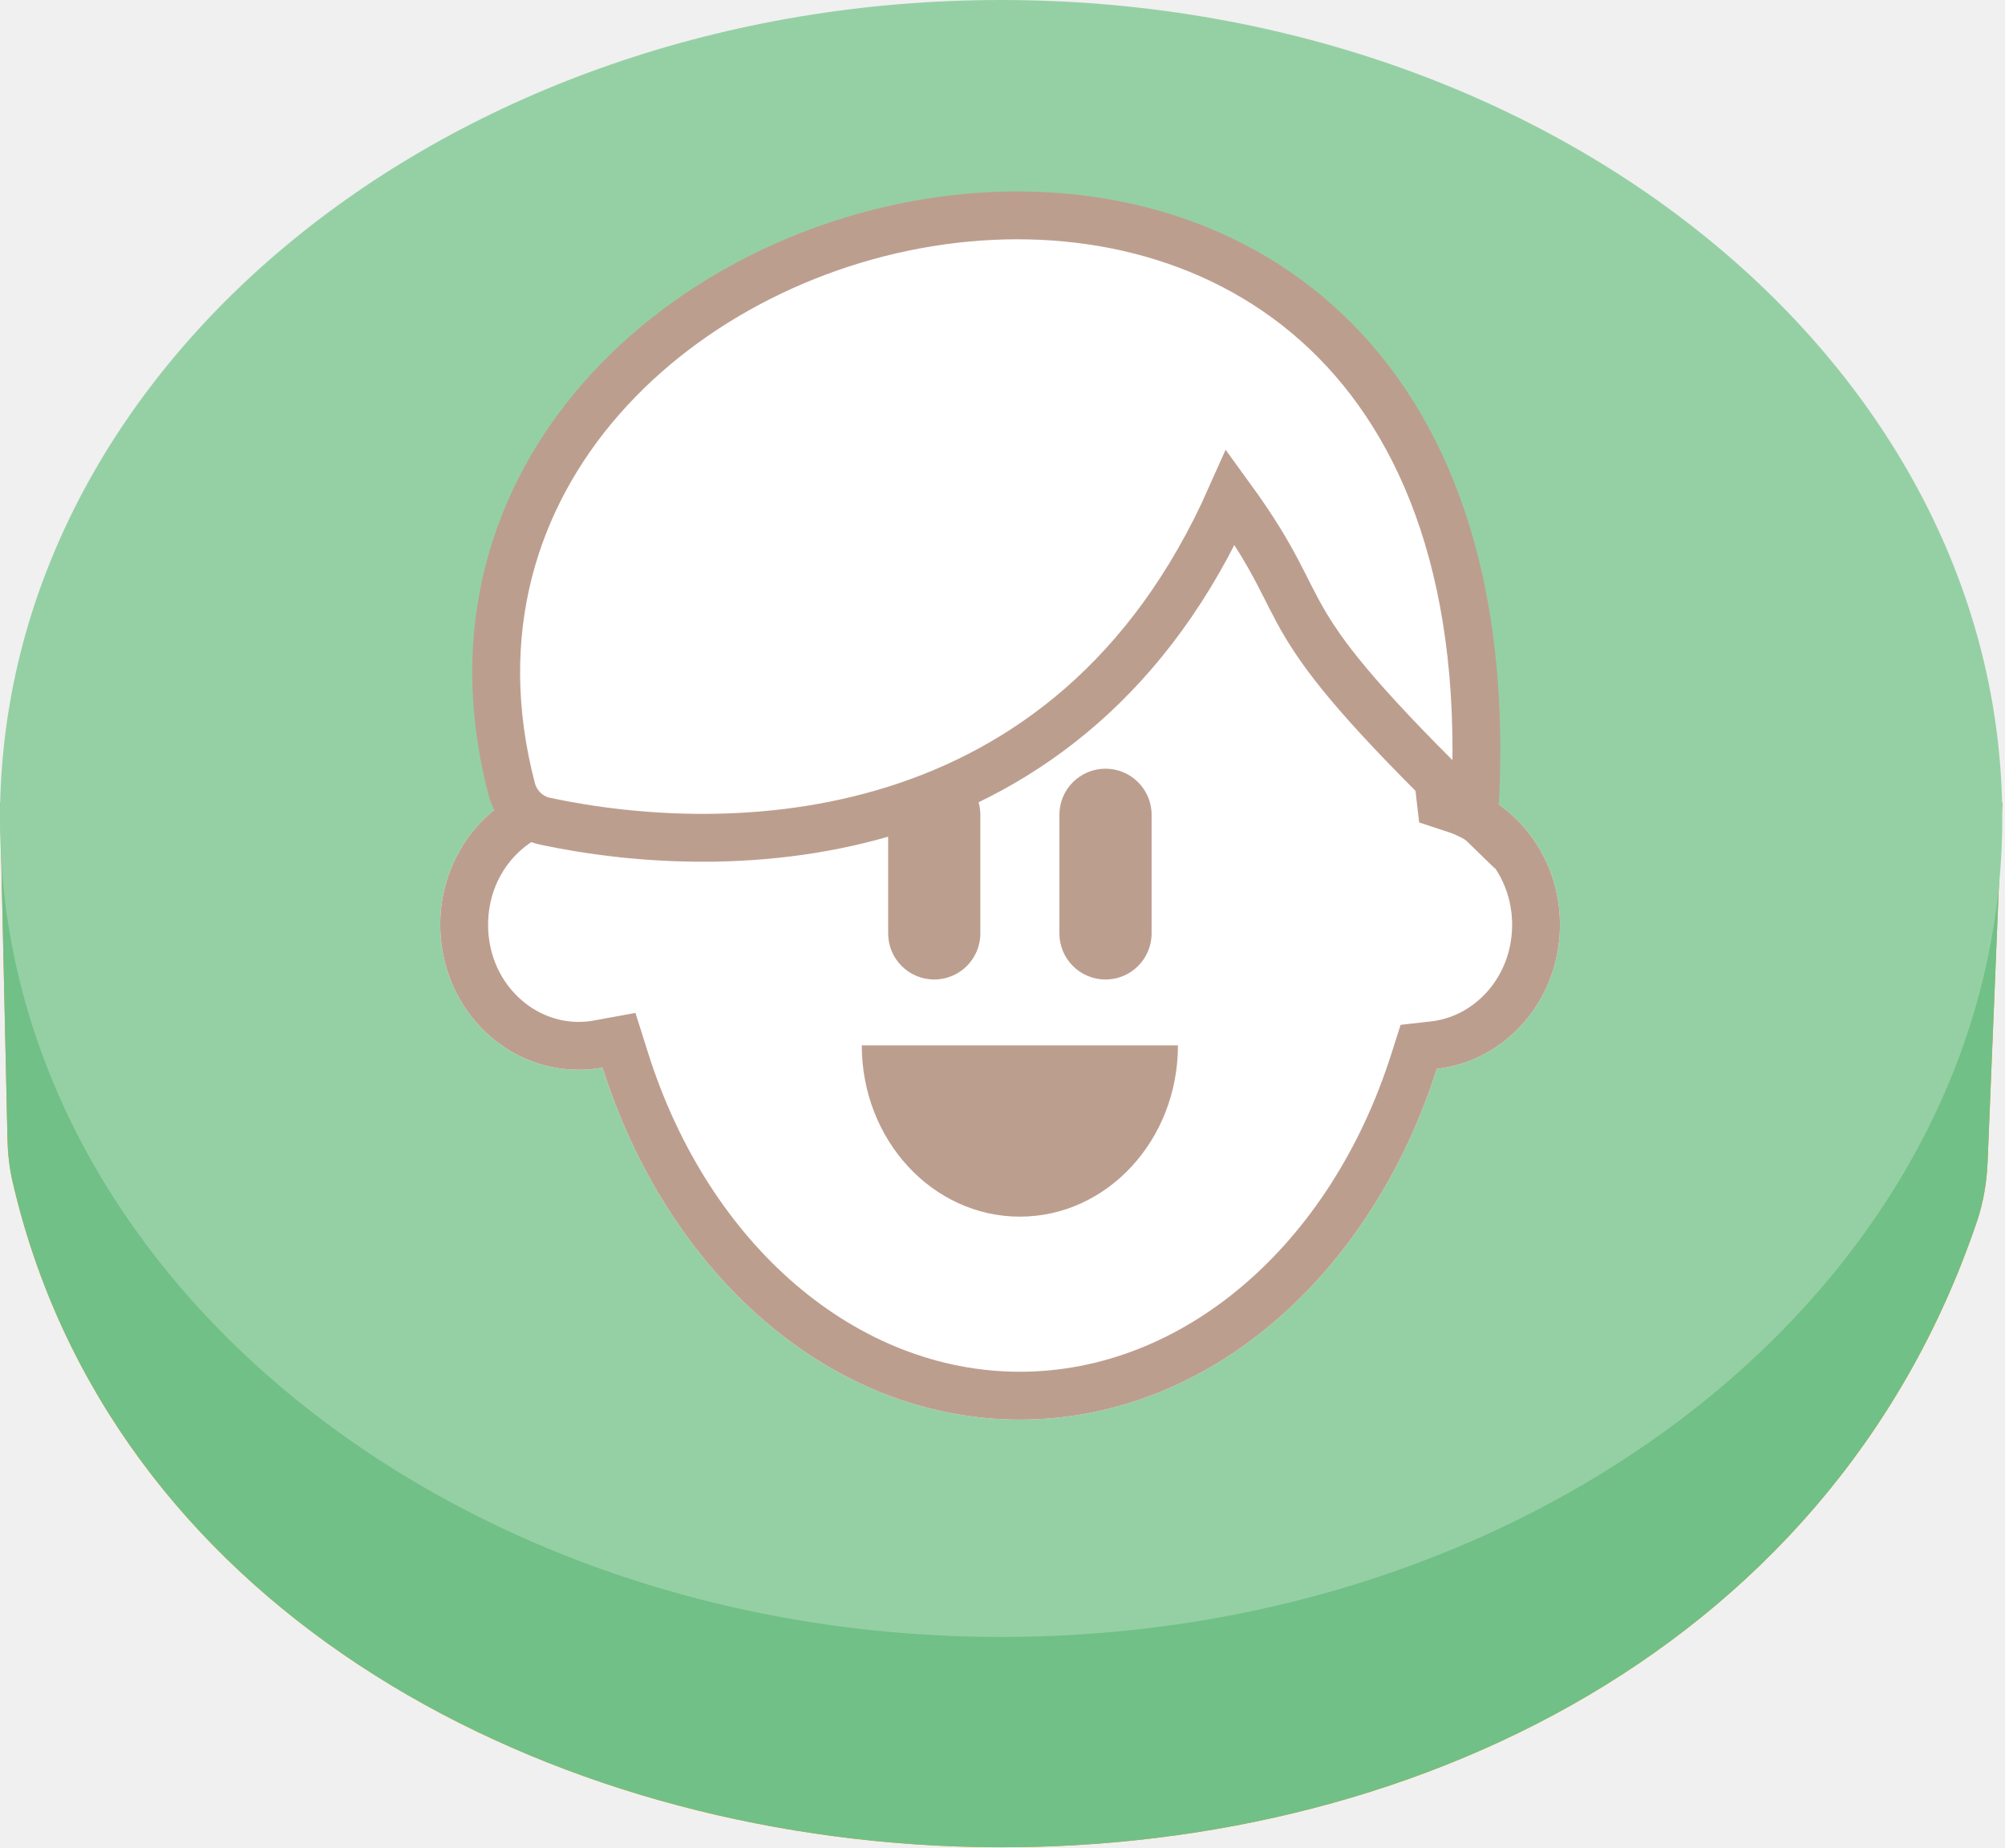
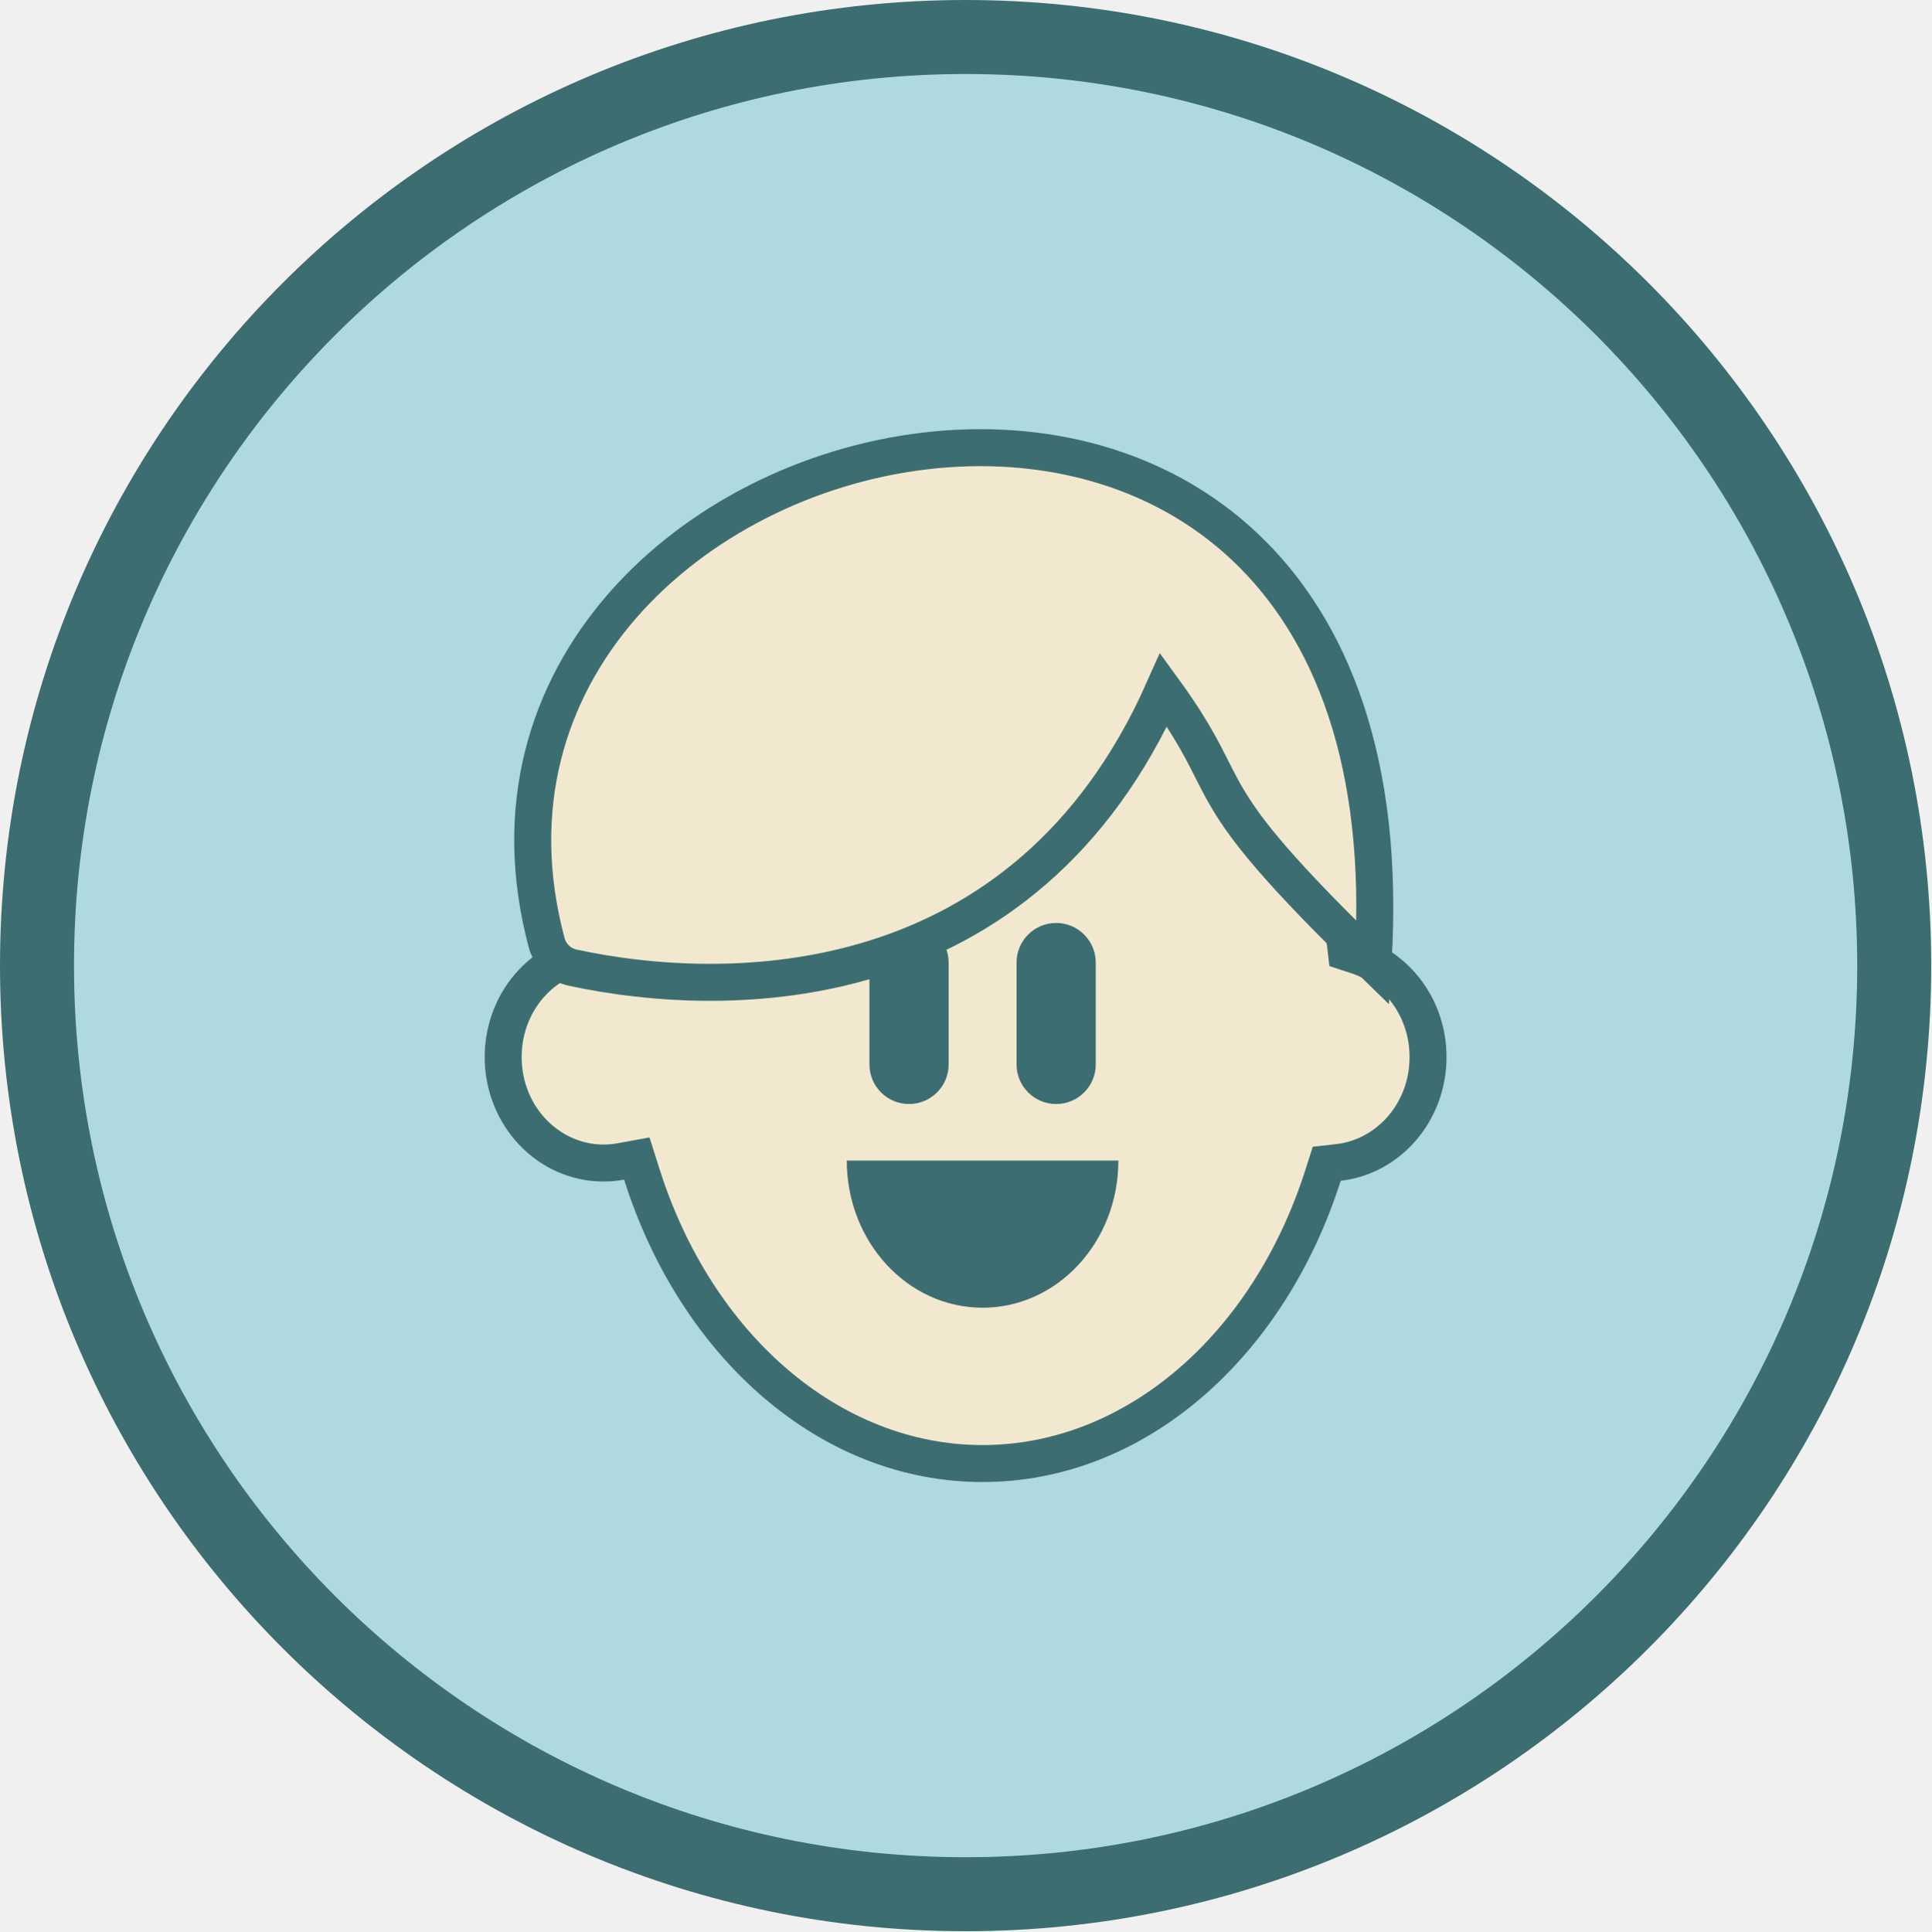
- <svg xmlns="http://www.w3.org/2000/svg" width="419" height="386" viewBox="0 0 419 386" fill="none">
-   <path d="M1.562 237.99L0 167.705H418.431L415.368 242.732C415.197 246.938 414.504 251.191 413.155 255.179C350.72 439.736 42.924 421.787 2.608 246.812C1.946 243.937 1.627 240.941 1.562 237.99Z" fill="#FF9600" />
-   <path d="M1.562 237.99L0 167.705H418.431L415.368 242.732C415.197 246.938 414.504 251.191 413.155 255.179C350.72 439.736 42.924 421.787 2.608 246.812C1.946 243.937 1.627 240.941 1.562 237.99Z" fill="#71C087" />
-   <ellipse cx="209.215" cy="171.025" rx="209.215" ry="171.025" fill="#95D0A5" />
-   <mask id="path-3-inside-1_22_238" fill="white">
-     <path fill-rule="evenodd" clip-rule="evenodd" d="M300.255 223.353C286.577 266.265 252.725 296.635 213.13 296.635C173.45 296.635 139.537 266.135 125.917 223.078C124.29 223.376 122.615 223.532 120.906 223.532C104.942 223.532 92 209.974 92 193.249C92 176.61 104.81 163.105 120.663 162.968C127.676 107.681 166.405 65.388 213.13 65.388C260.244 65.388 299.228 108.389 305.765 164.353C317.493 168.212 326 179.69 326 193.25C326 208.855 314.732 221.704 300.255 223.353Z" />
+ <svg xmlns="http://www.w3.org/2000/svg" width="522" height="522" viewBox="0 0 522 522" fill="none">
+   <circle cx="261" cy="261" r="251" fill="#AED9E0" stroke="#3C6E71" stroke-width="20" />
+   <mask id="path-2-inside-1_33_218" fill="white">
+     <path fill-rule="evenodd" clip-rule="evenodd" d="M362.393 319.17C347.196 366.849 309.582 400.594 265.588 400.594C221.5 400.594 183.819 366.705 168.686 318.865C166.877 319.196 165.017 319.368 163.118 319.368C145.38 319.368 131 304.304 131 285.721C131 267.233 145.233 252.228 162.847 252.076C170.64 190.646 213.671 143.653 265.588 143.653C317.937 143.653 361.253 191.432 368.517 253.615C381.547 257.902 390.999 270.656 390.999 285.722C390.999 303.061 378.479 317.337 362.393 319.17Z" />
  </mask>
-   <path fill-rule="evenodd" clip-rule="evenodd" d="M300.255 223.353C286.577 266.265 252.725 296.635 213.13 296.635C173.45 296.635 139.537 266.135 125.917 223.078C124.29 223.376 122.615 223.532 120.906 223.532C104.942 223.532 92 209.974 92 193.249C92 176.61 104.81 163.105 120.663 162.968C127.676 107.681 166.405 65.388 213.13 65.388C260.244 65.388 299.228 108.389 305.765 164.353C317.493 168.212 326 179.69 326 193.25C326 208.855 314.732 221.704 300.255 223.353Z" fill="white" />
-   <path d="M300.255 223.353L299.123 213.417L292.692 214.15L290.727 220.316L300.255 223.353ZM125.917 223.078L135.452 220.062L132.792 211.653L124.116 213.242L125.917 223.078ZM120.663 162.968L120.749 172.968L129.484 172.892L130.583 164.227L120.663 162.968ZM305.765 164.353L295.833 165.513L296.574 171.857L302.64 173.852L305.765 164.353ZM213.13 306.635C258.285 306.635 295.191 272.17 309.782 226.39L290.727 220.316C277.964 260.36 247.164 286.635 213.13 286.635V306.635ZM116.383 226.094C130.912 272.024 167.877 306.635 213.13 306.635V286.635C179.024 286.635 148.163 260.246 135.452 220.062L116.383 226.094ZM120.906 233.532C123.223 233.532 125.5 233.321 127.718 232.915L124.116 213.242C123.079 213.432 122.007 213.532 120.906 213.532V233.532ZM82 193.249C82 215.053 98.986 233.532 120.906 233.532V213.532C110.898 213.532 102 204.895 102 193.249H82ZM120.576 152.969C98.812 153.156 82 171.554 82 193.249H102C102 181.666 110.809 173.054 120.749 172.968L120.576 152.969ZM213.13 55.388C159.772 55.388 118.166 103.191 110.742 161.71L130.583 164.227C137.187 112.172 173.037 75.388 213.13 75.388V55.388ZM315.698 163.193C308.781 103.979 266.936 55.388 213.13 55.388V75.388C253.552 75.388 289.675 112.799 295.833 165.513L315.698 163.193ZM302.64 173.852C310.144 176.321 316 183.879 316 193.25H336C336 175.501 324.842 160.102 308.891 154.854L302.64 173.852ZM316 193.25C316 204.085 308.242 212.378 299.123 213.417L301.387 233.289C321.223 231.029 336 213.626 336 193.25H316Z" fill="#BC9E8F" mask="url(#path-3-inside-1_22_238)" />
-   <rect x="221.389" y="160.624" width="19.271" height="44.047" rx="9.635" fill="#BC9E8F" />
-   <rect x="185.6" y="160.624" width="19.271" height="44.047" rx="9.635" fill="#BC9E8F" />
-   <path d="M308.104 170.347C320.324 -23.811 72.722 34.154 106.938 164.899C107.815 168.246 110.527 170.882 113.912 171.602C151.953 179.687 223.6 179.472 257.175 103.929C276.445 130.43 262.68 126.3 308.104 170.347Z" fill="white" stroke="#BC9E8F" stroke-width="10" />
-   <path fill-rule="evenodd" clip-rule="evenodd" d="M180.094 218.436C180.094 238.201 194.884 254.224 213.129 254.224C231.374 254.224 246.164 238.201 246.164 218.436H180.094Z" fill="#BC9E8F" />
+   <path fill-rule="evenodd" clip-rule="evenodd" d="M362.393 319.17C347.196 366.849 309.582 400.594 265.588 400.594C221.5 400.594 183.819 366.705 168.686 318.865C166.877 319.196 165.017 319.368 163.118 319.368C145.38 319.368 131 304.304 131 285.721C131 267.233 145.233 252.228 162.847 252.076C170.64 190.646 213.671 143.653 265.588 143.653C317.937 143.653 361.253 191.432 368.517 253.615C381.547 257.902 390.999 270.656 390.999 285.722C390.999 303.061 378.479 317.337 362.393 319.17Z" fill="#F2E8CF" />
+   <path d="M362.393 319.17L361.261 309.234L354.831 309.967L352.866 316.133L362.393 319.17ZM168.686 318.865L178.22 315.849L175.56 307.44L166.884 309.028L168.686 318.865ZM162.847 252.076L162.933 262.075L171.668 262L172.767 253.334L162.847 252.076ZM368.517 253.615L358.584 254.775L359.325 261.118L365.391 263.114L368.517 253.615ZM265.588 410.594C315.143 410.594 355.81 372.754 371.921 322.207L352.866 316.133C338.583 360.945 304.022 390.594 265.588 390.594V410.594ZM159.151 321.881C175.194 372.594 215.926 410.594 265.588 410.594V390.594C227.073 390.594 192.445 360.817 178.22 315.849L159.151 321.881ZM163.118 329.368C165.624 329.368 168.087 329.14 170.487 328.701L166.884 309.028C165.667 309.251 164.409 309.368 163.118 309.368V329.368ZM121 285.721C121 309.384 139.423 329.368 163.118 329.368V309.368C151.336 309.368 141 299.225 141 285.721H121ZM162.76 242.076C139.235 242.279 121 262.177 121 285.721H141C141 272.289 151.232 262.176 162.933 262.075L162.76 242.076ZM265.588 133.653C207.039 133.653 161.129 186.155 152.926 250.817L172.767 253.334C180.15 195.136 220.304 153.653 265.588 153.653V133.653ZM378.449 252.455C370.806 187.022 324.629 133.653 265.588 133.653V153.653C311.246 153.653 351.7 195.843 358.584 254.775L378.449 252.455ZM365.391 263.114C374.198 266.012 380.999 274.845 380.999 285.722H400.999C400.999 266.466 388.896 249.793 371.642 244.116L365.391 263.114ZM380.999 285.722C380.999 298.29 371.989 308.012 361.261 309.234L363.526 329.106C384.97 326.662 400.999 307.832 400.999 285.722H380.999Z" fill="#3C6E71" mask="url(#path-2-inside-1_33_218)" />
+   <rect x="274.766" y="249.471" width="21.412" height="48.941" rx="10.706" fill="#3C6E71" />
+   <rect x="235" y="249.471" width="21.412" height="48.941" rx="10.706" fill="#3C6E71" />
+   <path d="M371.115 260.275C384.711 44.246 108.821 109.127 147.757 254.822C148.651 258.165 151.362 260.807 154.744 261.539C196.854 270.653 277.044 270.814 314.527 186.477C335.939 215.922 320.645 211.333 371.115 260.275Z" fill="#F2E8CF" stroke="#3C6E71" stroke-width="10" />
+   <path fill-rule="evenodd" clip-rule="evenodd" d="M228.881 313.706C228.881 313.706 228.881 313.706 228.881 313.706C228.881 335.668 245.315 353.471 265.587 353.471C285.859 353.471 302.293 335.668 302.293 313.706C302.293 313.706 302.293 313.706 302.293 313.706H228.881Z" fill="#3C6E71" />
</svg>
